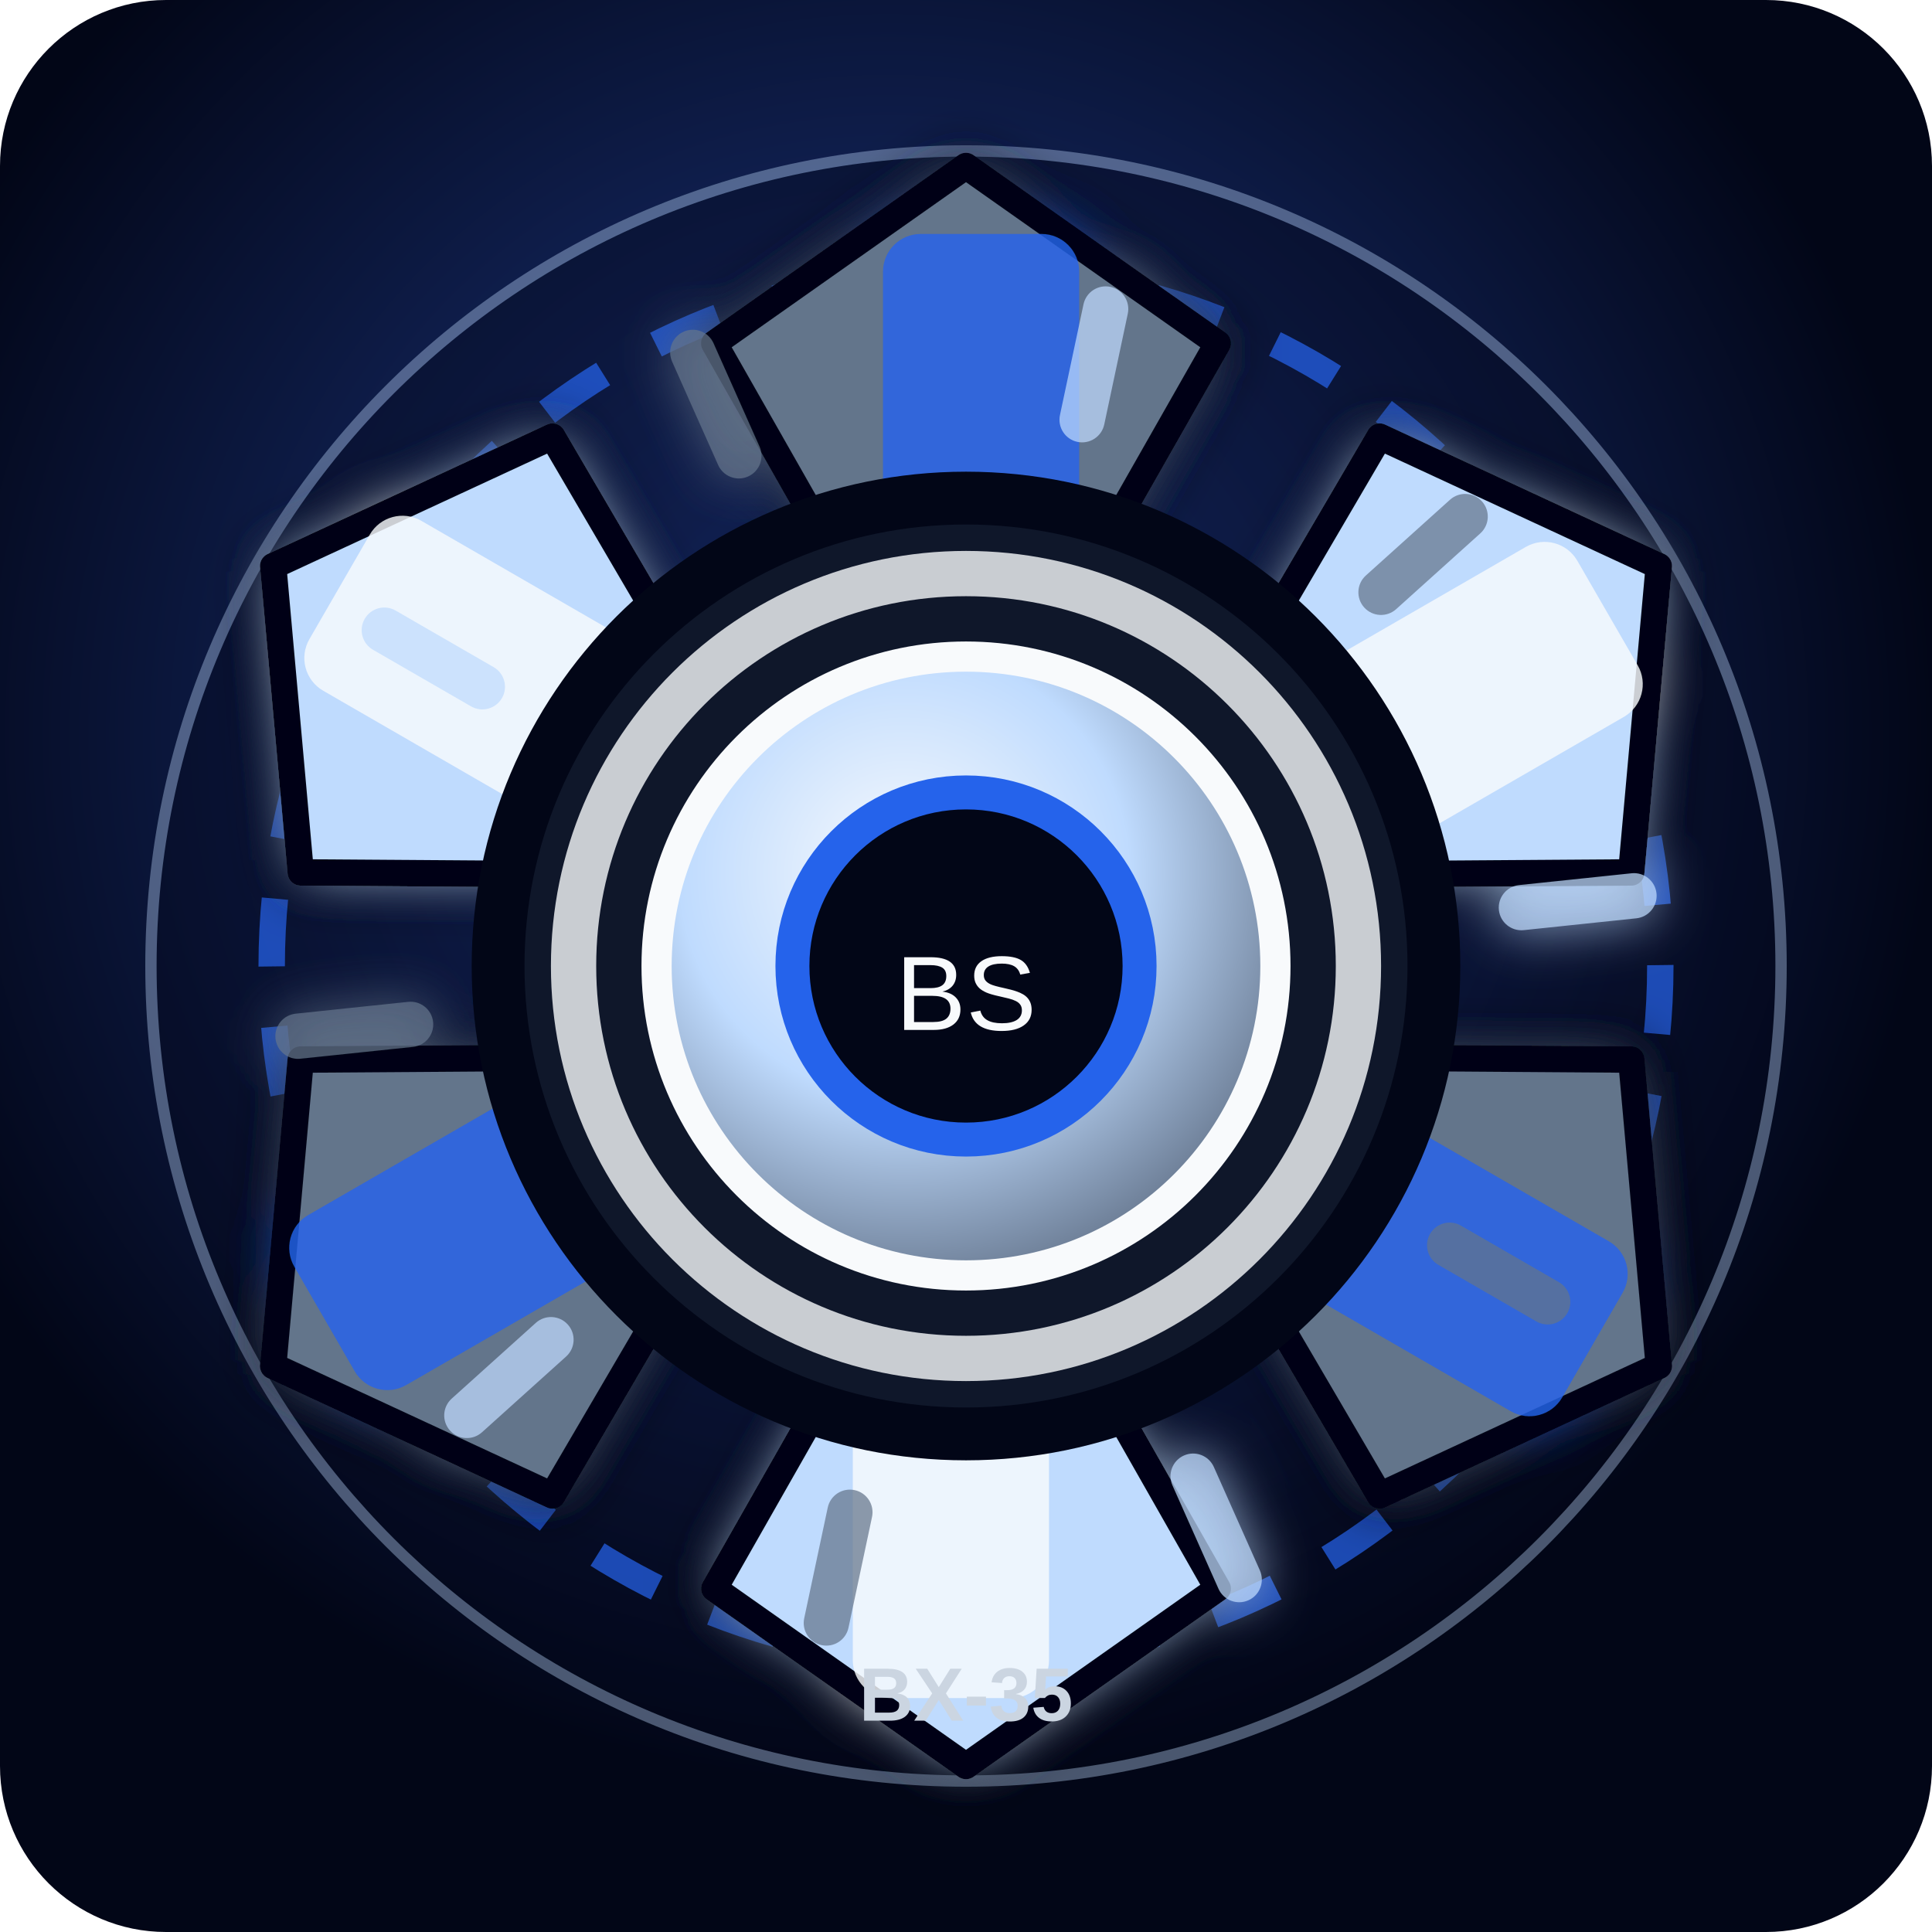
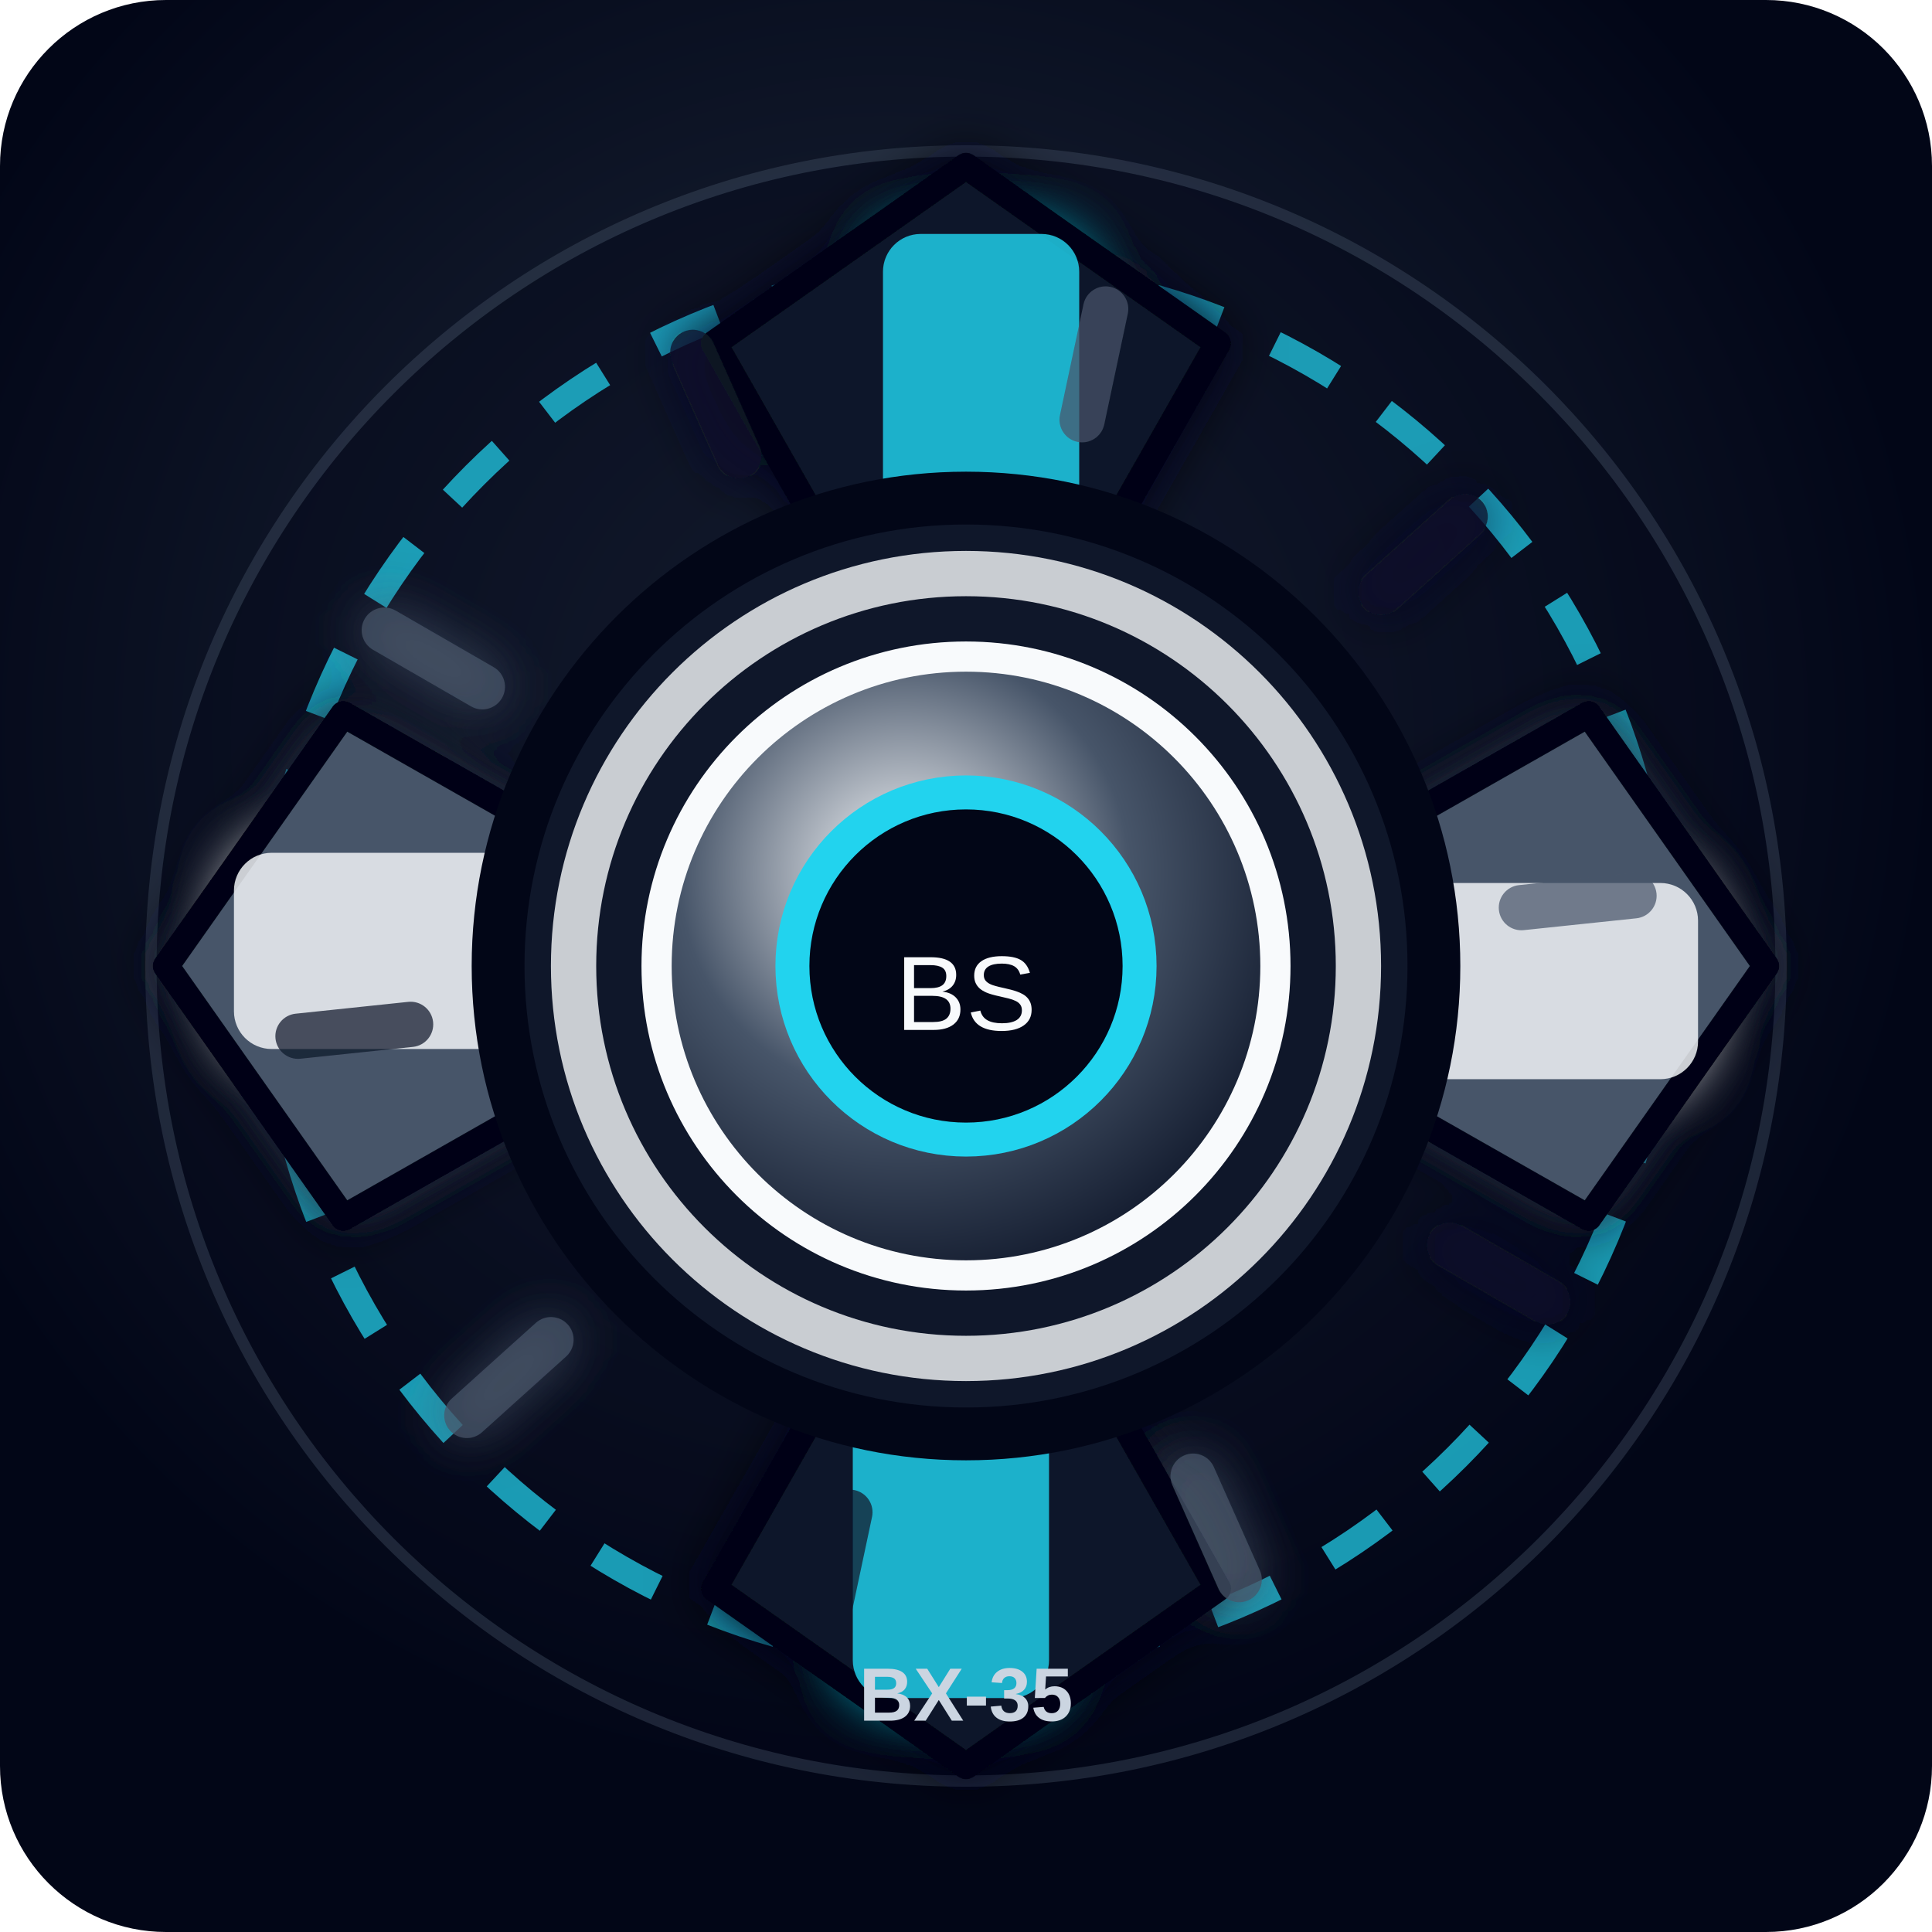
- <svg xmlns="http://www.w3.org/2000/svg" viewBox="0 0 512 512" role="img" aria-label="Black Shell 4-60D original 2D fan-safe visual: defense armor profile">
+ <svg xmlns="http://www.w3.org/2000/svg" viewBox="0 0 512 512" role="img" aria-label="Black Shell 4-60D original 2D fan-safe visual: dark shell armor with compact defense plates">
  <defs>
    <radialGradient id="bg" cx="46%" cy="38%" r="75%">
-       <stop offset="0" stop-color="#1e3a8a" />
+       <stop offset="0" stop-color="#1e293b" />
      <stop offset="0.72" stop-color="#020617" />
      <stop offset="1" stop-color="#020617" />
    </radialGradient>
    <radialGradient id="core" cx="40%" cy="35%" r="70%">
      <stop offset="0" stop-color="#f8fafc" />
-       <stop offset="0.52" stop-color="#bfdbfe" />
-       <stop offset="1" stop-color="#64748b" />
+       <stop offset="0.52" stop-color="#475569" />
+       <stop offset="1" stop-color="#0f172a" />
    </radialGradient>
    <filter id="glow" x="-22%" y="-22%" width="144%" height="144%">
      <feGaussianBlur stdDeviation="7" result="blur" />
      <feMerge>
        <feMergeNode in="blur" />
        <feMergeNode in="SourceGraphic" />
      </feMerge>
    </filter>
  </defs>
  <rect width="512" height="512" rx="44" fill="url(#bg)" />
-   <circle cx="256" cy="256" r="216" fill="#020617" opacity="0.38" stroke="#bfdbfe" stroke-width="3" />
-   <circle cx="256" cy="256" r="184" fill="none" stroke="#2563eb" stroke-width="7" stroke-dasharray="18 16" opacity="0.72" />
+   <circle cx="256" cy="256" r="216" fill="#020617" opacity="0.38" stroke="#475569" stroke-width="3" />
+   <circle cx="256" cy="256" r="184" fill="none" stroke="#22d3ee" stroke-width="7" stroke-dasharray="18 16" opacity="0.72" />
  <g filter="url(#glow)">
-     <polygon points="224.4,152.7 189.3,91.0 256.0,44.0 322.7,91.0 287.6,152.7" fill="#64748b" stroke="#020617" stroke-width="7" stroke-linejoin="round" />
-     <rect x="234" y="62" width="52" height="82" rx="10" fill="#2563eb" opacity="0.82" transform="rotate(0 256 256)" />
-     <polygon points="329.7,177.0 365.6,115.7 439.6,150.0 432.3,231.2 361.2,231.7" fill="#bfdbfe" stroke="#020617" stroke-width="7" stroke-linejoin="round" />
-     <rect x="234" y="62" width="52" height="82" rx="10" fill="#f8fafc" opacity="0.82" transform="rotate(60 256 256)" />
-     <polygon points="361.2,280.3 432.3,280.8 439.6,362.0 365.6,396.3 329.7,335.0" fill="#64748b" stroke="#020617" stroke-width="7" stroke-linejoin="round" />
-     <rect x="234" y="62" width="52" height="82" rx="10" fill="#2563eb" opacity="0.82" transform="rotate(120 256 256)" />
-     <polygon points="287.6,359.3 322.7,421.0 256.0,468.0 189.3,421.0 224.4,359.3" fill="#bfdbfe" stroke="#020617" stroke-width="7" stroke-linejoin="round" />
-     <rect x="234" y="62" width="52" height="82" rx="10" fill="#f8fafc" opacity="0.82" transform="rotate(180 256 256)" />
-     <polygon points="182.3,335.0 146.4,396.3 72.4,362.0 79.7,280.8 150.8,280.3" fill="#64748b" stroke="#020617" stroke-width="7" stroke-linejoin="round" />
-     <rect x="234" y="62" width="52" height="82" rx="10" fill="#2563eb" opacity="0.82" transform="rotate(240 256 256)" />
-     <polygon points="150.8,231.7 79.7,231.2 72.4,150.0 146.4,115.7 182.3,177.0" fill="#bfdbfe" stroke="#020617" stroke-width="7" stroke-linejoin="round" />
-     <rect x="234" y="62" width="52" height="82" rx="10" fill="#f8fafc" opacity="0.82" transform="rotate(300 256 256)" />
-     <rect x="250" y="72" width="12" height="42" rx="6" fill="#bfdbfe" opacity="0.72" transform="rotate(12 256 256)" />
-     <rect x="250" y="72" width="12" height="42" rx="6" fill="#64748b" opacity="0.72" transform="rotate(48 256 256)" />
-     <rect x="250" y="72" width="12" height="42" rx="6" fill="#bfdbfe" opacity="0.72" transform="rotate(84 256 256)" />
-     <rect x="250" y="72" width="12" height="42" rx="6" fill="#64748b" opacity="0.72" transform="rotate(120 256 256)" />
-     <rect x="250" y="72" width="12" height="42" rx="6" fill="#bfdbfe" opacity="0.72" transform="rotate(156 256 256)" />
-     <rect x="250" y="72" width="12" height="42" rx="6" fill="#64748b" opacity="0.72" transform="rotate(192 256 256)" />
-     <rect x="250" y="72" width="12" height="42" rx="6" fill="#bfdbfe" opacity="0.72" transform="rotate(228 256 256)" />
-     <rect x="250" y="72" width="12" height="42" rx="6" fill="#64748b" opacity="0.72" transform="rotate(264 256 256)" />
-     <rect x="250" y="72" width="12" height="42" rx="6" fill="#bfdbfe" opacity="0.72" transform="rotate(300 256 256)" />
-     <rect x="250" y="72" width="12" height="42" rx="6" fill="#64748b" opacity="0.72" transform="rotate(336 256 256)" />
+     <polygon points="224.4,152.7 189.3,91.0 256.0,44.0 322.7,91.0 287.6,152.7" fill="#0f172a" stroke="#020617" stroke-width="7" stroke-linejoin="round" />
+     <rect x="234" y="62" width="52" height="82" rx="10" fill="#22d3ee" opacity="0.82" transform="rotate(0 256 256)" />
+     <polygon points="359.3,224.4 421.0,189.3 468.0,256.0 421.0,322.7 359.3,287.6" fill="#475569" stroke="#020617" stroke-width="7" stroke-linejoin="round" />
+     <rect x="234" y="62" width="52" height="82" rx="10" fill="#f8fafc" opacity="0.82" transform="rotate(90 256 256)" />
+     <polygon points="287.6,359.3 322.7,421.0 256.0,468.0 189.3,421.0 224.4,359.3" fill="#0f172a" stroke="#020617" stroke-width="7" stroke-linejoin="round" />
+     <rect x="234" y="62" width="52" height="82" rx="10" fill="#22d3ee" opacity="0.82" transform="rotate(180 256 256)" />
+     <polygon points="152.7,287.6 91.0,322.7 44.0,256.0 91.0,189.3 152.7,224.4" fill="#475569" stroke="#020617" stroke-width="7" stroke-linejoin="round" />
+     <rect x="234" y="62" width="52" height="82" rx="10" fill="#f8fafc" opacity="0.82" transform="rotate(270 256 256)" />
+     <rect x="250" y="72" width="12" height="42" rx="6" fill="#475569" opacity="0.72" transform="rotate(12 256 256)" />
+     <rect x="250" y="72" width="12" height="42" rx="6" fill="#0f172a" opacity="0.72" transform="rotate(48 256 256)" />
+     <rect x="250" y="72" width="12" height="42" rx="6" fill="#475569" opacity="0.72" transform="rotate(84 256 256)" />
+     <rect x="250" y="72" width="12" height="42" rx="6" fill="#0f172a" opacity="0.72" transform="rotate(120 256 256)" />
+     <rect x="250" y="72" width="12" height="42" rx="6" fill="#475569" opacity="0.72" transform="rotate(156 256 256)" />
+     <rect x="250" y="72" width="12" height="42" rx="6" fill="#0f172a" opacity="0.72" transform="rotate(192 256 256)" />
+     <rect x="250" y="72" width="12" height="42" rx="6" fill="#475569" opacity="0.72" transform="rotate(228 256 256)" />
+     <rect x="250" y="72" width="12" height="42" rx="6" fill="#0f172a" opacity="0.72" transform="rotate(264 256 256)" />
+     <rect x="250" y="72" width="12" height="42" rx="6" fill="#475569" opacity="0.72" transform="rotate(300 256 256)" />
+     <rect x="250" y="72" width="12" height="42" rx="6" fill="#0f172a" opacity="0.72" transform="rotate(336 256 256)" />
  </g>
  <circle cx="256" cy="256" r="124" fill="#0f172a" stroke="#020617" stroke-width="14" />
  <circle cx="256" cy="256" r="104" fill="none" stroke="#f8fafc" stroke-width="12" opacity="0.8" />
  <circle cx="256" cy="256" r="82" fill="url(#core)" stroke="#f8fafc" stroke-width="8" />
-   <circle cx="256" cy="256" r="46" fill="#020617" stroke="#2563eb" stroke-width="9" />
+   <circle cx="256" cy="256" r="46" fill="#020617" stroke="#22d3ee" stroke-width="9" />
  <text x="256" y="265" text-anchor="middle" dominant-baseline="middle" font-family="Arial Black, Arial, sans-serif" font-size="28" fill="#f8fafc">BS</text>
  <text x="256" y="456" text-anchor="middle" font-family="Arial, sans-serif" font-size="20" font-weight="800" fill="#cbd5e1">BX-35</text>
</svg>
